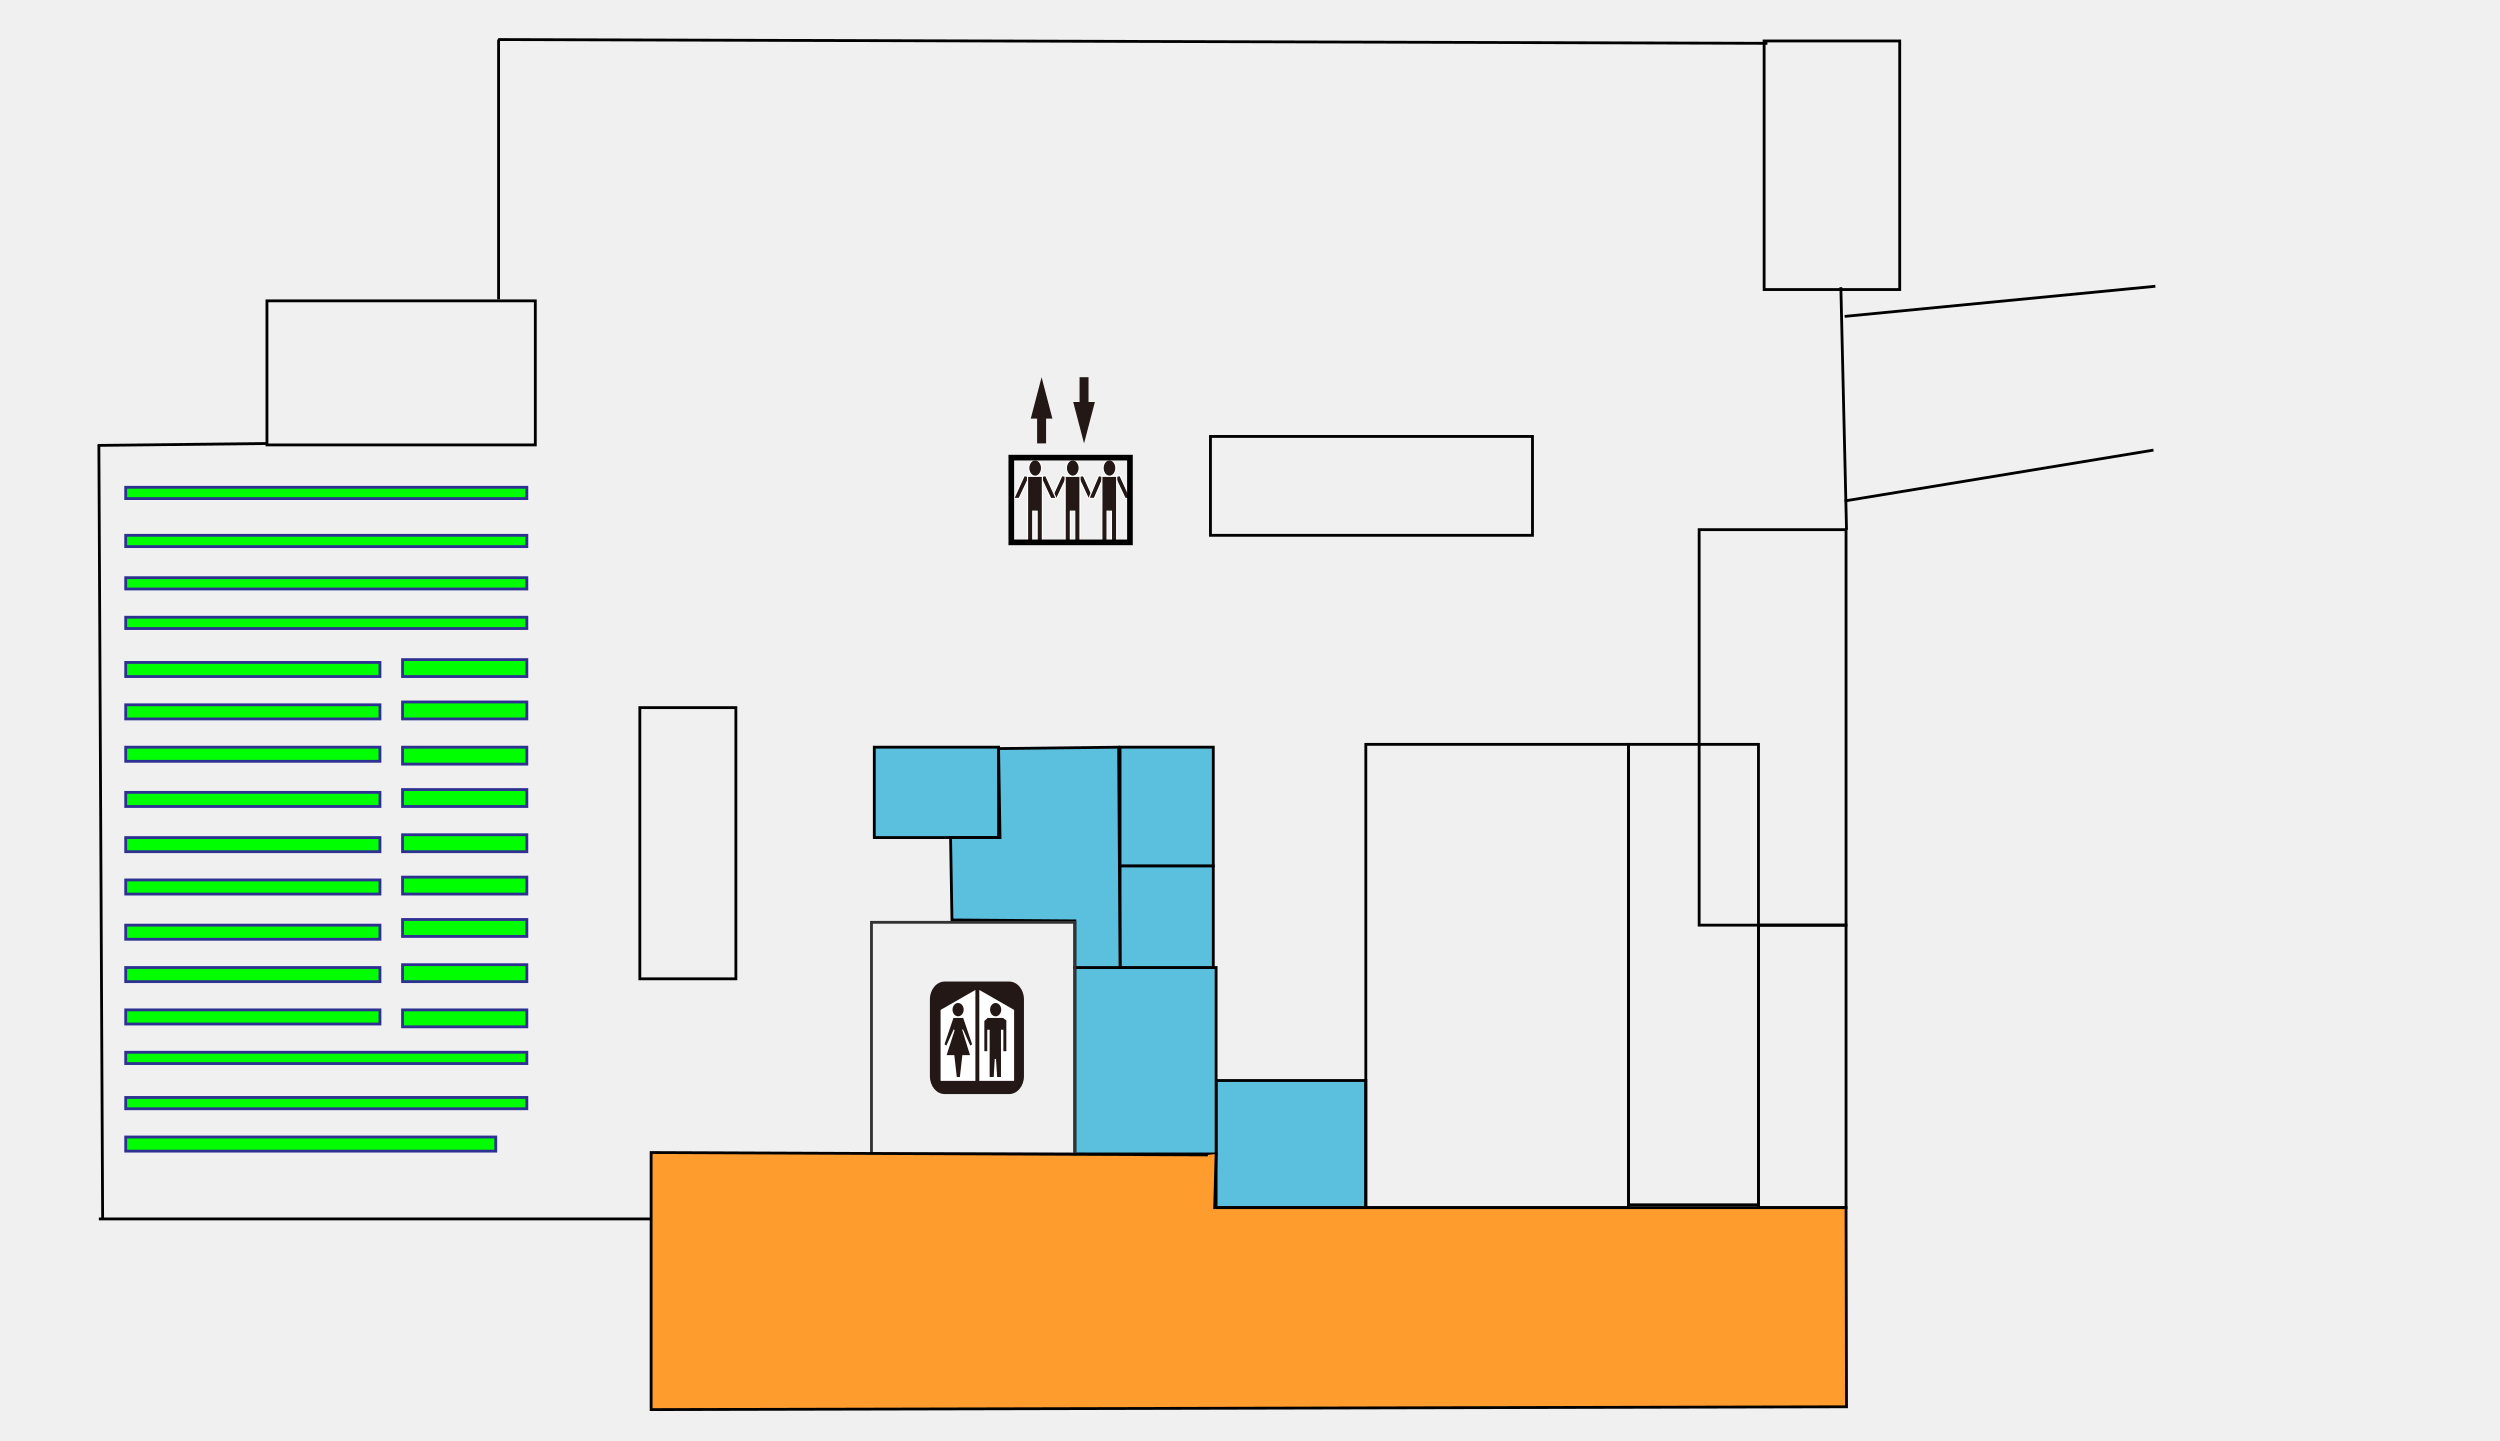
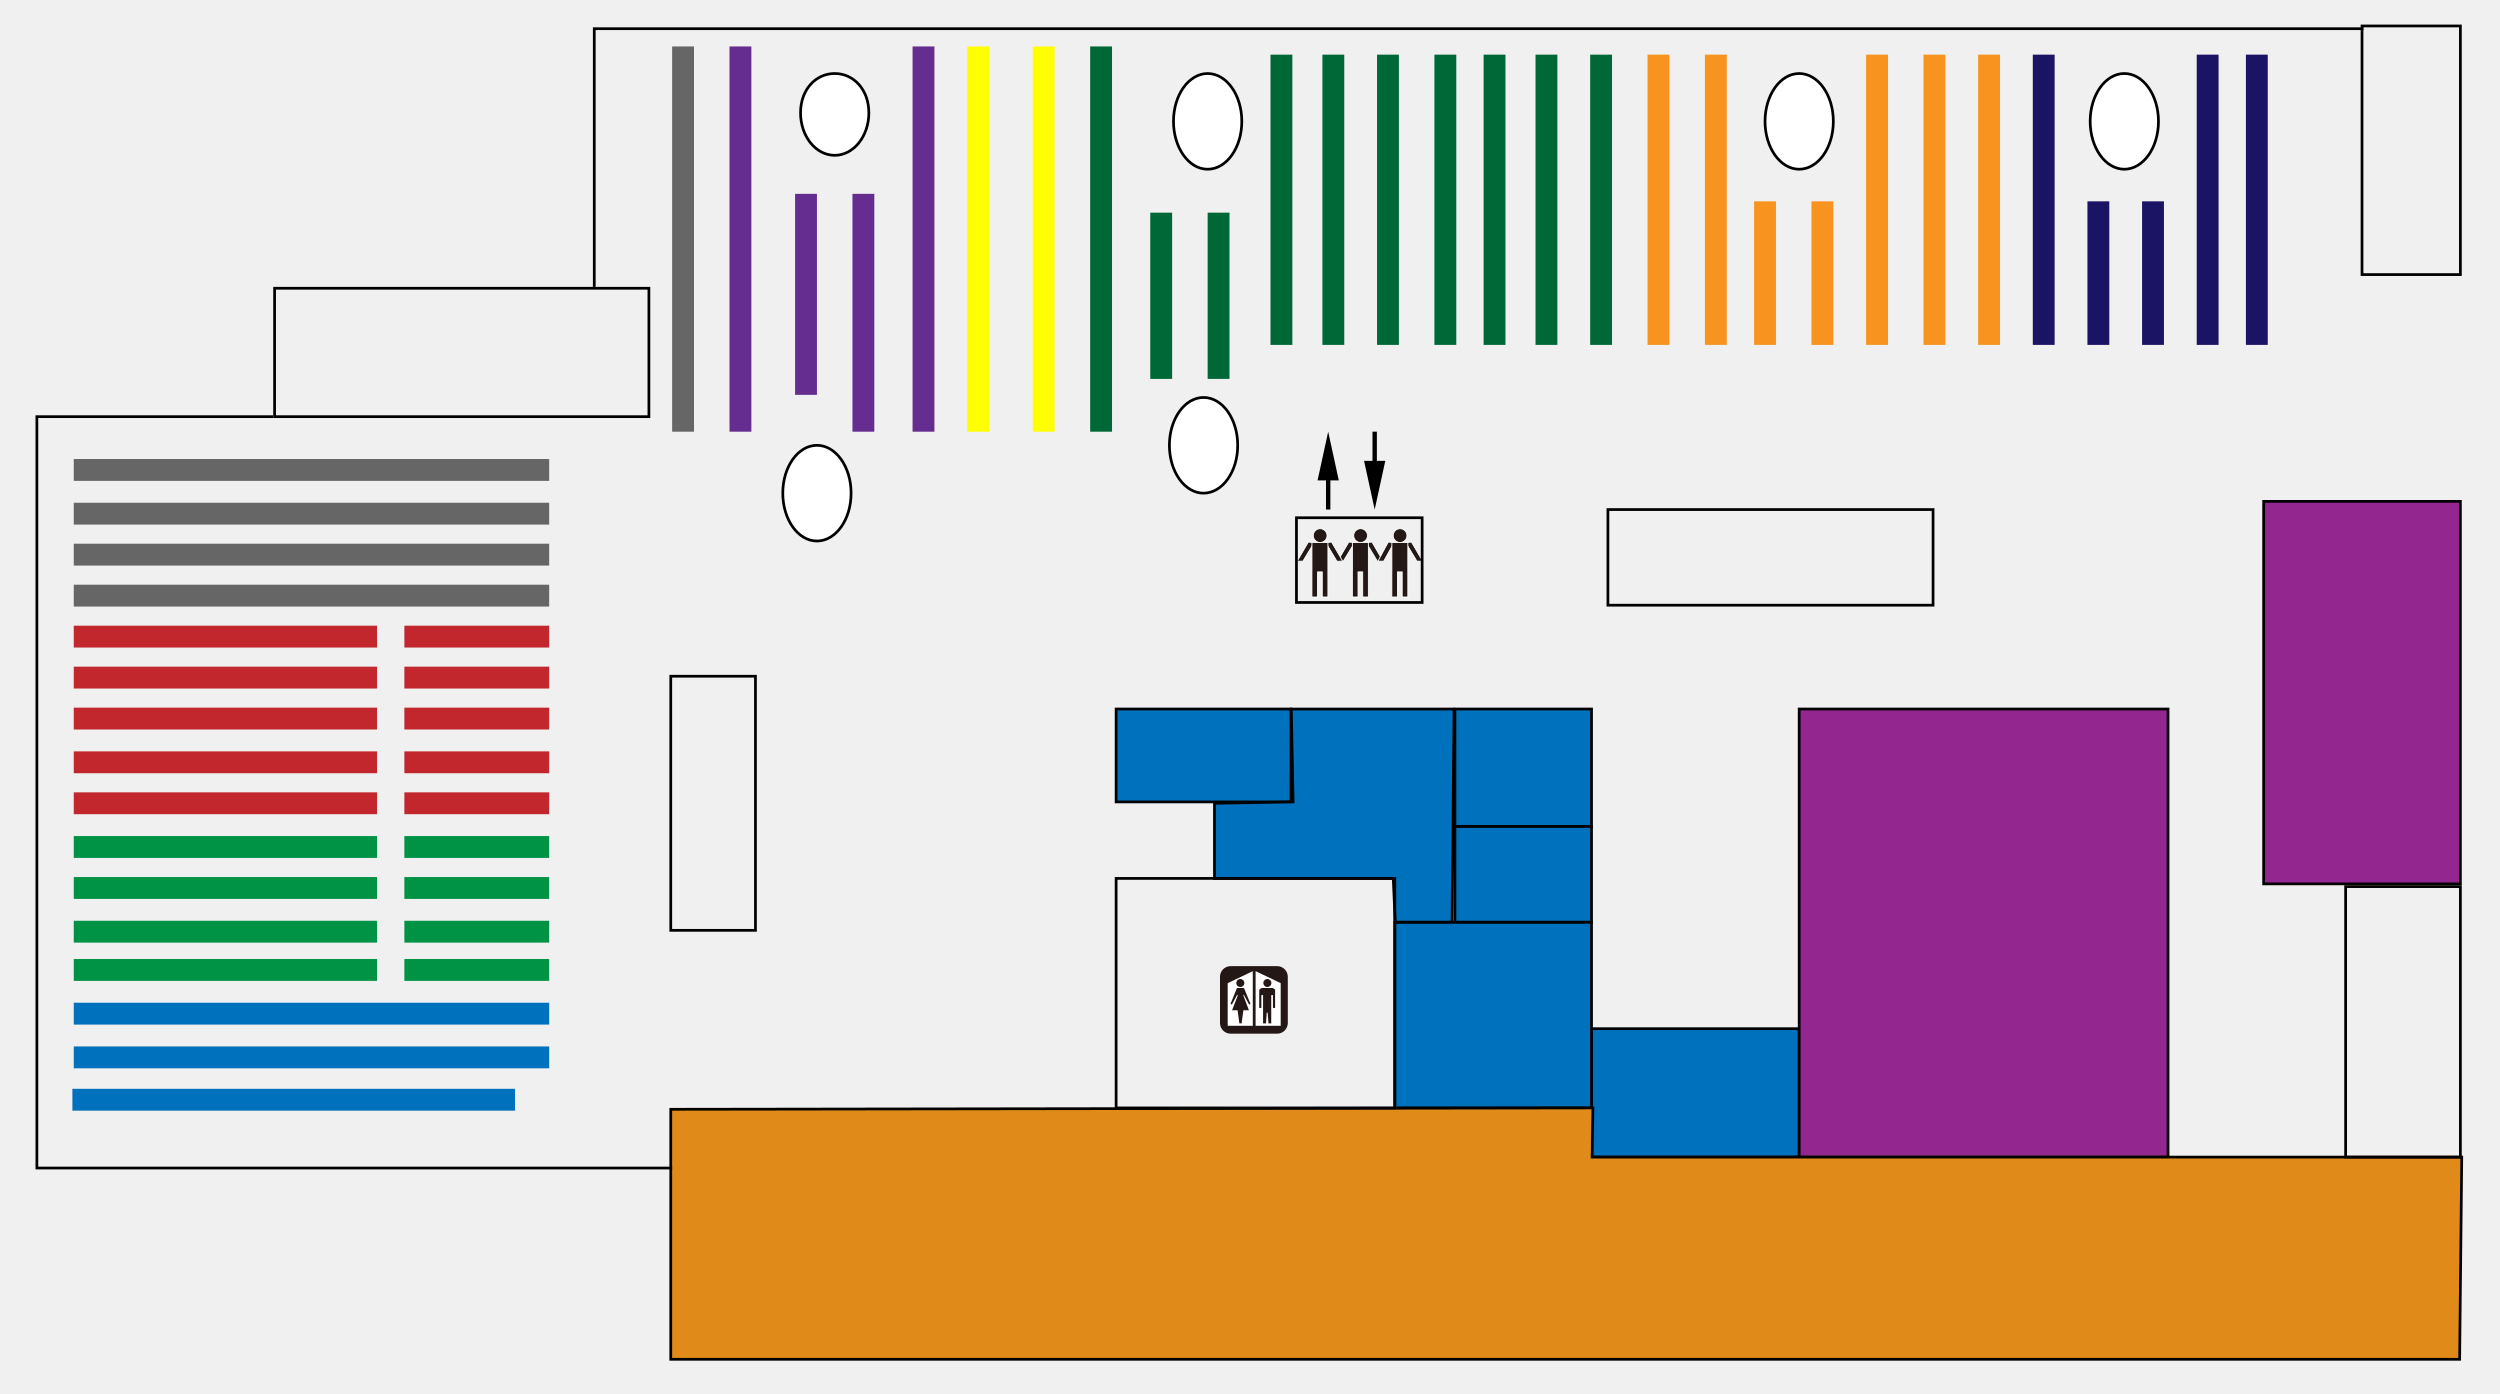
- <svg xmlns="http://www.w3.org/2000/svg" version="1.1" id="图层_1" x="0px" y="0px" width="885px" height="510px" viewBox="0 0 885 510" style="enable-background:new 0 0 885 510;" xml:space="preserve">
-   <g id="bg" style="display:none;">
-     <path style="fill:#5BC0DE;stroke:#000000;stroke-miterlimit:10;" d="M336.5,325.5" />
-   </g>
+ <svg xmlns="http://www.w3.org/2000/svg" version="1.1" id="DrexelFloor2" x="0px" y="0px" width="915px" height="510px" viewBox="0 0 915 510" style="enable-background:new 0 0 915 510;" xml:space="preserve">
  <g id="active">
-     <rect id="room" x="430.5" y="382.5" style="fill:#5BC0DE;stroke:#000000;stroke-miterlimit:10;" width="53" height="45" />
-     <polygon id="room_4_" style="fill:#5BC0DE;stroke:#000000;stroke-miterlimit:10;" points="353.5,296.5 336.5,296.5 309.5,296.5    309.5,264.5 353.5,264.5  " />
-     <rect id="room_1_" x="380.5" y="342.5" style="fill:#5BC0DE;stroke:#000000;stroke-miterlimit:10;" width="50" height="66" />
-     <rect id="room_2_" x="396.5" y="306.5" style="fill:#5BC0DE;stroke:#000000;stroke-miterlimit:10;" width="33" height="36" />
-     <rect id="room_3_" x="396.5" y="264.5" style="fill:#5BC0DE;stroke:#000000;stroke-miterlimit:10;" width="33" height="42" />
-     <polygon id="room_5_" style="fill:#5BC0DE;stroke:#000000;stroke-miterlimit:10;" points="353.5,265 396,264.5 396.5,342.5    380.5,342.5 380.5,326 337,325.667 336.5,296.5 354,296.5  " />
-     <rect id="cm_center" x="483.5" y="263.5" style="fill:none;stroke:#000000;stroke-miterlimit:10;" width="93" height="164" />
-     <rect x="576.5" y="263.5" style="fill:none;stroke:#000000;stroke-miterlimit:10;" width="46" height="163" />
-     <rect id="collection" x="601.5" y="187.5" style="fill:none;stroke:#000000;stroke-miterlimit:10;" width="52" height="140" />
-     <g id="shelf1" class="active">
-       <rect x="44.5" y="234.5" style="fill:#00FF00;stroke:#2E3192;stroke-miterlimit:10;" width="90" height="5" />
-       <rect x="44.5" y="249.5" style="fill:#00FF00;stroke:#2E3192;stroke-miterlimit:10;" width="90" height="5" />
-       <rect x="44.5" y="264.5" style="fill:#00FF00;stroke:#2E3192;stroke-miterlimit:10;" width="90" height="5" />
-       <rect x="44.5" y="280.5" style="fill:#00FF00;stroke:#2E3192;stroke-miterlimit:10;" width="90" height="5" />
-       <rect x="44.5" y="296.5" style="fill:#00FF00;stroke:#2E3192;stroke-miterlimit:10;" width="90" height="5" />
-       <rect x="44.5" y="311.5" style="fill:#00FF00;stroke:#2E3192;stroke-miterlimit:10;" width="90" height="5" />
-       <rect x="44.5" y="327.5" style="fill:#00FF00;stroke:#2E3192;stroke-miterlimit:10;" width="90" height="5" />
-       <rect x="44.5" y="342.5" style="fill:#00FF00;stroke:#2E3192;stroke-miterlimit:10;" width="90" height="5" />
-       <rect x="44.5" y="357.5" style="fill:#00FF00;stroke:#2E3192;stroke-miterlimit:10;" width="90" height="5" />
-       <rect x="44.5" y="402.5" style="fill:#00FF00;stroke:#2E3192;stroke-miterlimit:10;" width="131" height="5" />
-       <rect x="44.5" y="388.5" style="fill:#00FF00;stroke:#2E3192;stroke-miterlimit:10;" width="142" height="4" />
-       <rect x="44.5" y="372.5" style="fill:#00FF00;stroke:#2E3192;stroke-miterlimit:10;" width="142" height="4" />
-       <rect x="142.5" y="233.5" style="fill:#00FF00;stroke:#2E3192;stroke-miterlimit:10;" width="44" height="6" />
-       <rect x="142.5" y="248.5" style="fill:#00FF00;stroke:#2E3192;stroke-miterlimit:10;" width="44" height="6" />
-       <rect x="142.5" y="279.5" style="fill:#00FF00;stroke:#2E3192;stroke-miterlimit:10;" width="44" height="6" />
-       <rect x="142.5" y="295.5" style="fill:#00FF00;stroke:#2E3192;stroke-miterlimit:10;" width="44" height="6" />
-       <rect x="142.5" y="264.5" style="fill:#00FF00;stroke:#2E3192;stroke-miterlimit:10;" width="44" height="6" />
-       <rect x="142.5" y="310.5" style="fill:#00FF00;stroke:#2E3192;stroke-miterlimit:10;" width="44" height="6" />
-       <rect x="142.5" y="325.5" style="fill:#00FF00;stroke:#2E3192;stroke-miterlimit:10;" width="44" height="6" />
-       <rect x="142.5" y="341.5" style="fill:#00FF00;stroke:#2E3192;stroke-miterlimit:10;" width="44" height="6" />
-       <rect x="142.5" y="357.5" style="fill:#00FF00;stroke:#2E3192;stroke-miterlimit:10;" width="44" height="6" />
-       <rect x="308.5" y="326.5" style="fill:none;stroke:#333333;stroke-miterlimit:10;" width="72" height="82" />
+     <rect id="s90" x="822" y="20" style="fill:#1B1464;" width="8" height="106.23" />
+     <rect id="s89" x="804" y="20" style="fill:#1B1464;" width="8" height="106.23" />
+     <rect id="s86" x="744" y="20" style="fill:#1B1464;" width="8" height="106.23" />
+     <rect id="s85" x="724" y="20" style="fill:#F7931E;" width="8" height="106.23" />
+     <rect id="s84" x="704" y="20" style="fill:#F7931E;" width="8" height="106.23" />
+     <rect id="s78" x="624" y="20" style="fill:#F7931E;" width="8" height="106.23" />
+     <rect id="s79" x="603" y="20" style="fill:#F7931E;" width="8" height="106.23" />
+     <rect id="s78_1_" x="582" y="20" style="fill:#006837;" width="8" height="106.23" />
+     <rect id="s77" x="562" y="20" style="fill:#006837;" width="8" height="106.23" />
+     <rect id="s76" x="543" y="20" style="fill:#006837;" width="8" height="106.23" />
+     <rect id="s75" x="525" y="20" style="fill:#006837;" width="8" height="106.23" />
+     <rect id="s74" x="504" y="20" style="fill:#006837;" width="8" height="106.23" />
+     <rect id="s73" x="484" y="20" style="fill:#006837;" width="8" height="106.23" />
+     <rect id="s72" x="465" y="20" style="fill:#006837;" width="8" height="106.23" />
+     <rect id="s71" x="442" y="77.837" style="fill:#006837;" width="8" height="60.838" />
+     <rect id="s70" x="421" y="77.837" style="fill:#006837;" width="8" height="60.838" />
+     <rect id="s69" x="399" y="17" style="fill:#006837;" width="8" height="141" />
+     <rect id="s68" x="378" y="17" style="fill:#FFFF00;" width="8" height="141" />
+     <rect id="s67" x="354" y="17" style="fill:#FFFF00;" width="8" height="141" />
+     <rect id="s66" x="334" y="17" style="fill:#662D91;" width="8" height="141" />
+     <rect id="s65" x="312" y="70.948" style="fill:#662D91;" width="8" height="87.052" />
+     <rect id="s64" x="291" y="70.948" style="fill:#662D91;" width="8" height="73.565" />
+     <rect id="s63" x="267" y="17" style="fill:#662D91;" width="8" height="141" />
+     <rect id="s62" x="246" y="17" style="fill:#666666;" width="8" height="141" />
+     <rect id="s83" x="683" y="20" style="fill:#F7931E;" width="8" height="106.23" />
+     <rect id="s82" x="663" y="73.689" style="fill:#F7931E;" width="8" height="52.541" />
+     <rect id="s87" x="764" y="73.689" style="fill:#1B1464;" width="8" height="52.541" />
+     <rect id="s88" x="784" y="73.689" style="fill:#1B1464;" width="8" height="52.541" />
+     <rect id="s81" x="642" y="73.689" style="fill:#F7931E;" width="8" height="52.541" />
+     <rect id="s61" x="27" y="168" style="fill:#666666;" width="174" height="8" />
+     <rect id="s60" x="27" y="184" style="fill:#666666;" width="174" height="8" />
+     <rect id="s59" x="27" y="199" style="fill:#666666;" width="174" height="8" />
+     <rect id="s58" x="27" y="214" style="fill:#666666;" width="174" height="8" />
+     <rect id="s48" x="27" y="367" style="fill:#0071BC;" width="174" height="8" />
+     <rect id="s47" x="27" y="383" style="fill:#0071BC;" width="174" height="8" />
+     <rect id="s46" x="26.5" y="398.5" style="fill:#0071BC;" width="162" height="8" />
+     <g id="s57">
+       <rect x="27" y="229" style="fill:#C1272D;" width="111" height="8" />
+       <rect x="148" y="229" style="fill:#C1272D;" width="53" height="8" />
    </g>
-     <g id="shelf2" class="active">
-       <rect x="44.5" y="218.5" style="fill:#00FF00;stroke:#2E3192;stroke-miterlimit:10;" width="142" height="4" />
-       <rect x="44.5" y="204.5" style="fill:#00FF00;stroke:#2E3192;stroke-miterlimit:10;" width="142" height="4" />
-       <rect x="44.5" y="189.5" style="fill:#00FF00;stroke:#2E3192;stroke-miterlimit:10;" width="142" height="4" />
-       <rect x="44.5" y="172.5" style="fill:#00FF00;stroke:#2E3192;stroke-miterlimit:10;" width="142" height="4" />
+     <g id="s56">
+       <rect x="27" y="244" style="fill:#C1272D;" width="111" height="8" />
+       <rect x="148" y="244" style="fill:#C1272D;" width="53" height="8" />
    </g>
+     <g id="s55">
+       <rect x="27" y="259" style="fill:#C1272D;" width="111" height="8" />
+       <rect x="148" y="259" style="fill:#C1272D;" width="53" height="8" />
+     </g>
+     <g id="s54">
+       <rect x="27" y="275" style="fill:#C1272D;" width="111" height="8" />
+       <rect x="148" y="275" style="fill:#C1272D;" width="53" height="8" />
+     </g>
+     <g id="s53">
+       <rect x="27" y="290" style="fill:#C1272D;" width="111" height="8" />
+       <rect x="148" y="290" style="fill:#C1272D;" width="53" height="8" />
+     </g>
+     <g id="s52">
+       <rect x="27" y="306" style="fill:#009245;" width="111" height="8" />
+       <rect x="148" y="306" style="fill:#009245;" width="53" height="8" />
+     </g>
+     <g id="s51">
+       <rect x="27" y="321" style="fill:#009245;" width="111" height="8" />
+       <rect x="148" y="321" style="fill:#009245;" width="53" height="8" />
+     </g>
+     <g id="s50">
+       <rect x="27" y="337" style="fill:#009245;" width="111" height="8" />
+       <rect x="148" y="337" style="fill:#009245;" width="53" height="8" />
+     </g>
+     <g id="s49">
+       <rect x="27" y="351" style="fill:#009245;" width="111" height="8" />
+       <rect x="148" y="351" style="fill:#009245;" width="53" height="8" />
+     </g>
+     <rect id="room201" x="582.5" y="376.5" style="fill:#0071BC;stroke:#000000;stroke-miterlimit:10;" width="76" height="47" />
+     <rect id="room202" x="510.5" y="337.5" style="fill:#0071BC;stroke:#000000;stroke-miterlimit:10;" width="72" height="68" />
+     <rect id="room203" x="408.5" y="259.5" style="fill:#0071BC;stroke:#000000;stroke-miterlimit:10;" width="64" height="34" />
+     <rect id="room204" x="532.5" y="259.5" style="fill:#0071BC;stroke:#000000;stroke-miterlimit:10;" width="50" height="43" />
+     <rect id="room205" x="532.5" y="302.5" style="fill:#0071BC;stroke:#000000;stroke-miterlimit:10;" width="50" height="35" />
+     <polygon id="room206" style="fill:#0071BC;stroke:#000000;stroke-miterlimit:10;" points="444.5,294 444.5,321.5 509.93,321.5    510.646,337.5 531.457,337.5 532.175,259.5 472.617,259.5 473.268,293.5  " />
+     <rect id="CurriculumCenter" x="658.5" y="259.5" style="fill:#93278F;stroke:#000000;stroke-miterlimit:10;" width="135" height="164" />
+     <rect id="CampbellCollection" x="828.5" y="183.5" style="fill:#93278F;stroke:#000000;stroke-miterlimit:10;" width="72" height="140" />
+     <polygon id="quietArea2" style="fill:#E08B19;stroke:#000000;stroke-miterlimit:10;" points="245.5,406 245.5,497.5 900.227,497.5    901,423.5 582.72,423.5 583.004,405.5  " />
  </g>
  <g id="outfit">
-     <rect id="stair" x="94.5" y="106.5" style="fill:none;stroke:#000000;stroke-miterlimit:10;" width="95" height="51" />
+     <rect id="stair" x="858.5" y="324.5" style="fill:none;stroke:#000000;stroke-miterlimit:10;" width="42" height="99" />
+     <rect id="stair_1_" x="588.5" y="186.5" style="fill:none;stroke:#000000;stroke-miterlimit:10;" width="119" height="35" />
+     <rect id="stair_2_" x="245.5" y="247.5" style="fill:none;stroke:#000000;stroke-miterlimit:10;" width="31" height="93" />
+     <rect id="stair_3_" x="864.5" y="9.5" style="fill:none;stroke:#000000;stroke-miterlimit:10;" width="36" height="91" />
+     <rect id="stair_4_" x="100.5" y="105.5" style="fill:none;stroke:#000000;stroke-miterlimit:10;" width="137" height="47" />
+     <rect id="toilet" x="408.5" y="321.5" style="fill:none;stroke:#000000;stroke-miterlimit:10;" width="102" height="84" />
+     <polyline style="fill:none;stroke:#000000;stroke-miterlimit:10;" points="217.5,105 217.5,10.5 865,10.5  " />
+     <polyline style="fill:none;stroke:#000000;stroke-miterlimit:10;" points="100,152.5 13.5,152.5 13.5,427.5 246,427.5  " />
    <g id="卫生间">
      <g>
-         <rect x="329.188" y="347.468" style="fill:none;" width="33.292" height="39.834" />
+         <rect x="446.518" y="353.602" style="fill:none;" width="24.815" height="24.731" />
        <g>
-           <path style="fill:#231815;" d="M362.48,381.018c0,3.466-2.353,6.284-5.25,6.284h-22.793c-2.898,0-5.25-2.818-5.25-6.284v-27.276      c0-3.465,2.351-6.273,5.25-6.273h22.793c2.896,0,5.25,2.809,5.25,6.273V381.018z" />
+           <path style="fill:#231815;" d="M471.333,374.431c0,2.151-1.754,3.902-3.912,3.902H450.43c-2.16,0-3.912-1.751-3.912-3.902      v-16.935c0-2.151,1.752-3.896,3.912-3.896h16.991c2.158,0,3.912,1.743,3.912,3.896V374.431z" />
          <g>
-             <polygon style="fill:#FFFFFF;" points="345.291,350.441 345.291,382.627 332.967,382.627 332.967,357.507      " />
-             <polygon style="fill:#FFFFFF;" points="346.673,350.441 346.673,382.627 358.993,382.627 358.993,357.507      " />
+             <polygon style="fill:#FFFFFF;" points="458.521,355.448 458.521,375.431 449.334,375.431 449.334,359.834      " />
+             <polygon style="fill:#FFFFFF;" points="459.551,355.448 459.551,375.431 468.734,375.431 468.734,359.834      " />
            <g>
              <g>
-                 <polygon style="fill:#231815;" points="337.517,360.356 340.97,360.356 344.128,369.656 343.5,370.164 340.864,364.321          340.623,364.621 343.39,373.506 340.673,373.506 339.8,381.249 338.701,381.249 337.827,373.506 335.112,373.506          337.92,364.8 337.636,364.321 335.006,370.164 334.37,369.656        " />
-                 <path style="fill:#231815;" d="M341.137,357.412c0,1.304-0.887,2.361-1.973,2.361c-1.087,0-1.969-1.058-1.969-2.361         c0-1.294,0.881-2.356,1.969-2.356C340.25,355.056,341.137,356.118,341.137,357.412z" />
-                 <path style="fill:#231815;" d="M354.429,357.412c0,1.304-0.885,2.361-1.971,2.361c-1.092,0-1.976-1.058-1.976-2.361         c0-1.294,0.883-2.356,1.976-2.356C353.544,355.056,354.429,356.118,354.429,357.412z" />
+                 <polygon style="fill:#231815;" points="452.726,361.604 455.3,361.604 457.654,367.378 457.186,367.693 455.222,364.066          455.041,364.252 457.104,369.768 455.078,369.768 454.428,374.575 453.609,374.575 452.957,369.768 450.933,369.768          453.027,364.362 452.814,364.066 450.855,367.693 450.38,367.378        " />
+                 <path style="fill:#231815;" d="M455.424,359.775c0,0.81-0.661,1.466-1.471,1.466c-0.812,0-1.467-0.656-1.467-1.466         c0-0.805,0.654-1.465,1.467-1.465C454.763,358.312,455.424,358.973,455.424,359.775z" />
+                 <path style="fill:#231815;" d="M465.332,359.775c0,0.81-0.66,1.466-1.469,1.466c-0.814,0-1.474-0.656-1.474-1.466         c0-0.805,0.657-1.465,1.474-1.465C464.672,358.312,465.332,358.973,465.332,359.775z" />
              </g>
-               <polygon style="fill:#231815;" points="349.62,360.356 355.027,360.356 356.244,361.214 356.244,372.131 355.194,372.131         355.194,364.524 354.348,364.524 354.348,381.249 352.992,381.249 352.588,374.865 352.135,374.865 351.771,381.249         350.338,381.249 350.338,364.524 349.499,364.524 349.49,372.131 348.453,372.131 348.453,361.435       " />
+               <polygon style="fill:#231815;" points="461.746,361.604 465.778,361.604 466.686,362.137 466.686,368.914 465.903,368.914         465.903,364.19 465.271,364.19 465.271,374.575 464.261,374.575 463.961,370.611 463.623,370.611 463.352,374.575         462.283,374.575 462.283,364.19 461.657,364.19 461.65,368.914 460.877,368.914 460.877,362.273       " />
            </g>
          </g>
        </g>
      </g>
      <g id="儿童">
        <g>
          <g>
            <g>
-               <polygon style="fill:#231815;stroke:#FFFFFF;stroke-width:0.419;" points="375.876,168.398 372.191,176.472 374.092,176.436         377.765,168.649       " />
-               <polygon style="fill:#231815;stroke:#FFFFFF;stroke-width:0.419;" points="383.513,168.398 387.167,176.465 385.268,176.454         381.624,168.649       " />
-               <polygon style="fill:#231815;stroke:#FFFFFF;stroke-width:0.419;" points="377.06,180.647 377.06,168.592 382.321,168.592         382.321,181.042 382.319,181.042 382.319,191.523 380.453,191.523 380.453,180.962 378.915,180.962 378.915,191.523         377.05,191.523 377.05,180.647       " />
+               <polygon style="fill:#231815;stroke:#FFFFFF;stroke-width:0.314;" points="493.659,198.385 489.562,205.408 491.675,205.376         495.76,198.602       " />
+               <polygon style="fill:#231815;stroke:#FFFFFF;stroke-width:0.314;" points="502.151,198.385 506.214,205.402 504.104,205.392         500.051,198.602       " />
+               <polygon style="fill:#231815;stroke:#FFFFFF;stroke-width:0.314;" points="494.976,209.04 494.976,198.553 500.826,198.553         500.826,209.383 500.823,209.383 500.823,218.5 498.748,218.5 498.748,209.313 497.037,209.313 497.037,218.5 494.965,218.5         494.965,209.04       " />
              <g>
-                 <ellipse style="fill:#231815;stroke:#FFFFFF;stroke-width:0.419;" cx="379.762" cy="165.686" rx="2.272" ry="2.904" />
+                 <circle style="fill:#231815;stroke:#FFFFFF;stroke-width:0.314;" cx="497.979" cy="196.025" r="2.528" />
              </g>
            </g>
          </g>
          <g>
            <g>
-               <polygon style="fill:#231815;stroke:#FFFFFF;stroke-width:0.419;" points="362.563,168.398 358.879,176.472 360.779,176.436         364.452,168.649       " />
-               <polygon style="fill:#231815;stroke:#FFFFFF;stroke-width:0.419;" points="370.2,168.398 373.875,176.449 371.965,176.477         368.312,168.649       " />
-               <polygon style="fill:#231815;stroke:#FFFFFF;stroke-width:0.419;" points="363.747,180.647 363.747,168.592 369.007,168.592         369.007,181.042 369.006,181.042 369.006,191.523 367.14,191.523 367.14,180.962 365.603,180.962 365.603,191.523         363.737,191.523 363.737,180.647       " />
+               <polygon style="fill:#231815;stroke:#FFFFFF;stroke-width:0.314;" points="478.855,198.385 474.76,205.408 476.871,205.376         480.956,198.602       " />
+               <polygon style="fill:#231815;stroke:#FFFFFF;stroke-width:0.314;" points="487.347,198.385 491.438,205.388 489.311,205.412         485.247,198.602       " />
+               <polygon style="fill:#231815;stroke:#FFFFFF;stroke-width:0.314;" points="480.172,209.04 480.172,198.553 486.021,198.553         486.021,209.383 486.02,209.383 486.02,218.5 483.945,218.5 483.945,209.313 482.235,209.313 482.235,218.5 480.16,218.5         480.16,209.04       " />
              <g>
-                 <ellipse style="fill:#231815;stroke:#FFFFFF;stroke-width:0.419;" cx="366.449" cy="165.686" rx="2.272" ry="2.904" />
+                 <circle style="fill:#231815;stroke:#FFFFFF;stroke-width:0.314;" cx="483.177" cy="196.025" r="2.527" />
              </g>
            </g>
          </g>
          <g>
            <g>
-               <polygon style="fill:#231815;stroke:#FFFFFF;stroke-width:0.419;" points="388.868,168.398 385.473,176.431 387.378,176.436         390.757,168.649       " />
-               <polygon style="fill:#231815;stroke:#FFFFFF;stroke-width:0.419;" points="396.505,168.398 400.189,176.472 398.29,176.436         394.616,168.649       " />
-               <polygon style="fill:#231815;stroke:#FFFFFF;stroke-width:0.419;" points="390.052,180.647 390.052,168.592 395.313,168.592         395.313,181.042 395.311,181.042 395.311,191.523 393.445,191.523 393.445,180.962 391.908,180.962 391.908,191.523         390.042,191.523 390.042,180.647       " />
+               <polygon style="fill:#231815;stroke:#FFFFFF;stroke-width:0.314;" points="508.105,198.385 504.331,205.373 506.449,205.376         510.206,198.602       " />
+               <polygon style="fill:#231815;stroke:#FFFFFF;stroke-width:0.314;" points="516.599,198.385 520.694,205.408 518.582,205.376         514.498,198.602       " />
+               <polygon style="fill:#231815;stroke:#FFFFFF;stroke-width:0.314;" points="509.423,209.04 509.423,198.553 515.271,198.553         515.271,209.383 515.271,209.383 515.271,218.5 513.195,218.5 513.195,209.313 511.484,209.313 511.484,218.5 509.411,218.5         509.411,209.04       " />
              <g>
-                 <ellipse style="fill:#231815;stroke:#FFFFFF;stroke-width:0.419;" cx="392.754" cy="165.686" rx="2.272" ry="2.904" />
+                 <circle style="fill:#231815;stroke:#FFFFFF;stroke-width:0.314;" cx="512.427" cy="196.025" r="2.527" />
              </g>
            </g>
          </g>
        </g>
-       </g>
-       <rect x="358" y="162" style="fill:none;" width="43" height="31" />
-       <g id="箭头_30_1_">
-         <rect x="366.416" y="132.029" style="fill:none;" width="7.669" height="23.441" />
-       </g>
-       <g id="箭头_30">
-         <rect x="379.916" y="133.529" style="fill:none;" width="7.669" height="23.441" />
-         <g>
-           <polygon style="fill:#231815;" points="382.164,142.304 379.916,142.303 383.75,156.97 387.585,142.304 385.338,142.304       385.338,133.529 382.164,133.529     " />
+         <path style="fill:#231815;stroke:#FFFFFF;stroke-miterlimit:10;" d="M114-64" />
+         <rect x="474.5" y="189.5" style="fill:none;stroke:#000000;" width="46" height="31" />
+         <g id="箭头_4">
+           <g>
+             <g>
+               <polygon points="486.917,175.83 490,175.83 486.117,158 482.227,175.83 485.31,175.83 485.31,186.5 486.917,186.5       " />
+             </g>
+           </g>
+           <g>
+             <g>
+               <polygon points="503.936,168.67 507.02,168.67 503.136,186.5 499.245,168.67 502.328,168.67 502.328,158 503.936,158               " />
+             </g>
+           </g>
        </g>
-         <g>
-           <polygon style="fill:#231815;" points="367.135,148.194 364.887,148.195 368.722,133.528 372.556,148.194 370.31,148.194       370.31,156.969 367.135,156.969     " />
-         </g>
-         <rect x="358" y="162" style="fill:none;stroke:#000000;stroke-width:2;stroke-miterlimit:10;" width="42" height="30" />
      </g>
    </g>
-     <rect id="stair_1_" x="624.5" y="14.5" style="fill:none;stroke:#000000;stroke-miterlimit:10;" width="48" height="88" />
-     <rect x="622.5" y="327.5" style="fill:none;stroke:#000000;stroke-miterlimit:10;" width="31" height="100" />
-     <rect x="428.5" y="154.5" style="fill:none;stroke:#000000;stroke-miterlimit:10;" width="114" height="35" />
-     <rect x="226.5" y="250.5" style="fill:none;stroke:#000000;stroke-miterlimit:10;" width="34" height="96" />
-     <line style="fill:none;stroke:#000000;stroke-miterlimit:10;" x1="94.667" y1="157" x2="34.667" y2="157.667" />
-     <line style="fill:none;stroke:#000000;stroke-miterlimit:10;" x1="35" y1="157.333" x2="36.333" y2="431.334" />
-     <line style="fill:none;stroke:#000000;stroke-miterlimit:10;" x1="35" y1="431.5" x2="231" y2="431.5" />
-     <line style="fill:none;stroke:#000000;stroke-miterlimit:10;" x1="176.5" y1="106" x2="176.5" y2="14" />
-     <line style="fill:none;stroke:#000000;stroke-miterlimit:10;" x1="176.333" y1="14.001" x2="625.666" y2="15.334" />
-     <line style="fill:none;stroke:#000000;stroke-miterlimit:10;" x1="651.666" y1="101.667" x2="653.666" y2="187.501" />
-     <polyline style="fill:#FF9C2E;stroke:#000000;stroke-miterlimit:10;" points="427.583,408.834 230.5,408 230.5,499 653.666,498    653.5,427.5 430,427.5 430.5,408.5  " />
-     <line style="fill:none;stroke:#000000;stroke-miterlimit:10;" x1="653" y1="177.333" x2="762.333" y2="159.333" />
-     <line style="fill:none;stroke:#000000;stroke-miterlimit:10;" x1="653" y1="112" x2="763" y2="101.333" />
+     <g id="table">
+       <ellipse style="fill:#FFFFFF;stroke:#000000;stroke-miterlimit:10;" cx="777.5" cy="44.422" rx="12.5" ry="17.514" />
+       <ellipse style="fill:#FFFFFF;stroke:#000000;stroke-miterlimit:10;" cx="658.5" cy="44.422" rx="12.5" ry="17.514" />
+       <ellipse style="fill:#FFFFFF;stroke:#000000;stroke-miterlimit:10;" cx="440.5" cy="162.986" rx="12.5" ry="17.514" />
+       <ellipse style="fill:#FFFFFF;stroke:#000000;stroke-miterlimit:10;" cx="299" cy="180.5" rx="12.5" ry="17.514" />
+       <ellipse style="fill:#FFFFFF;stroke:#000000;stroke-miterlimit:10;" cx="442" cy="44.422" rx="12.5" ry="17.514" />
+       <path style="fill:#FFFFFF;stroke:#000000;stroke-miterlimit:10;" d="M305.5,26.908c6.903,0,12.5,5.832,12.5,14.409    c0,8.577-5.597,15.53-12.5,15.53S293,49.894,293,41.317C293,32.74,298.597,26.908,305.5,26.908z" />
+     </g>
  </g>
</svg>
